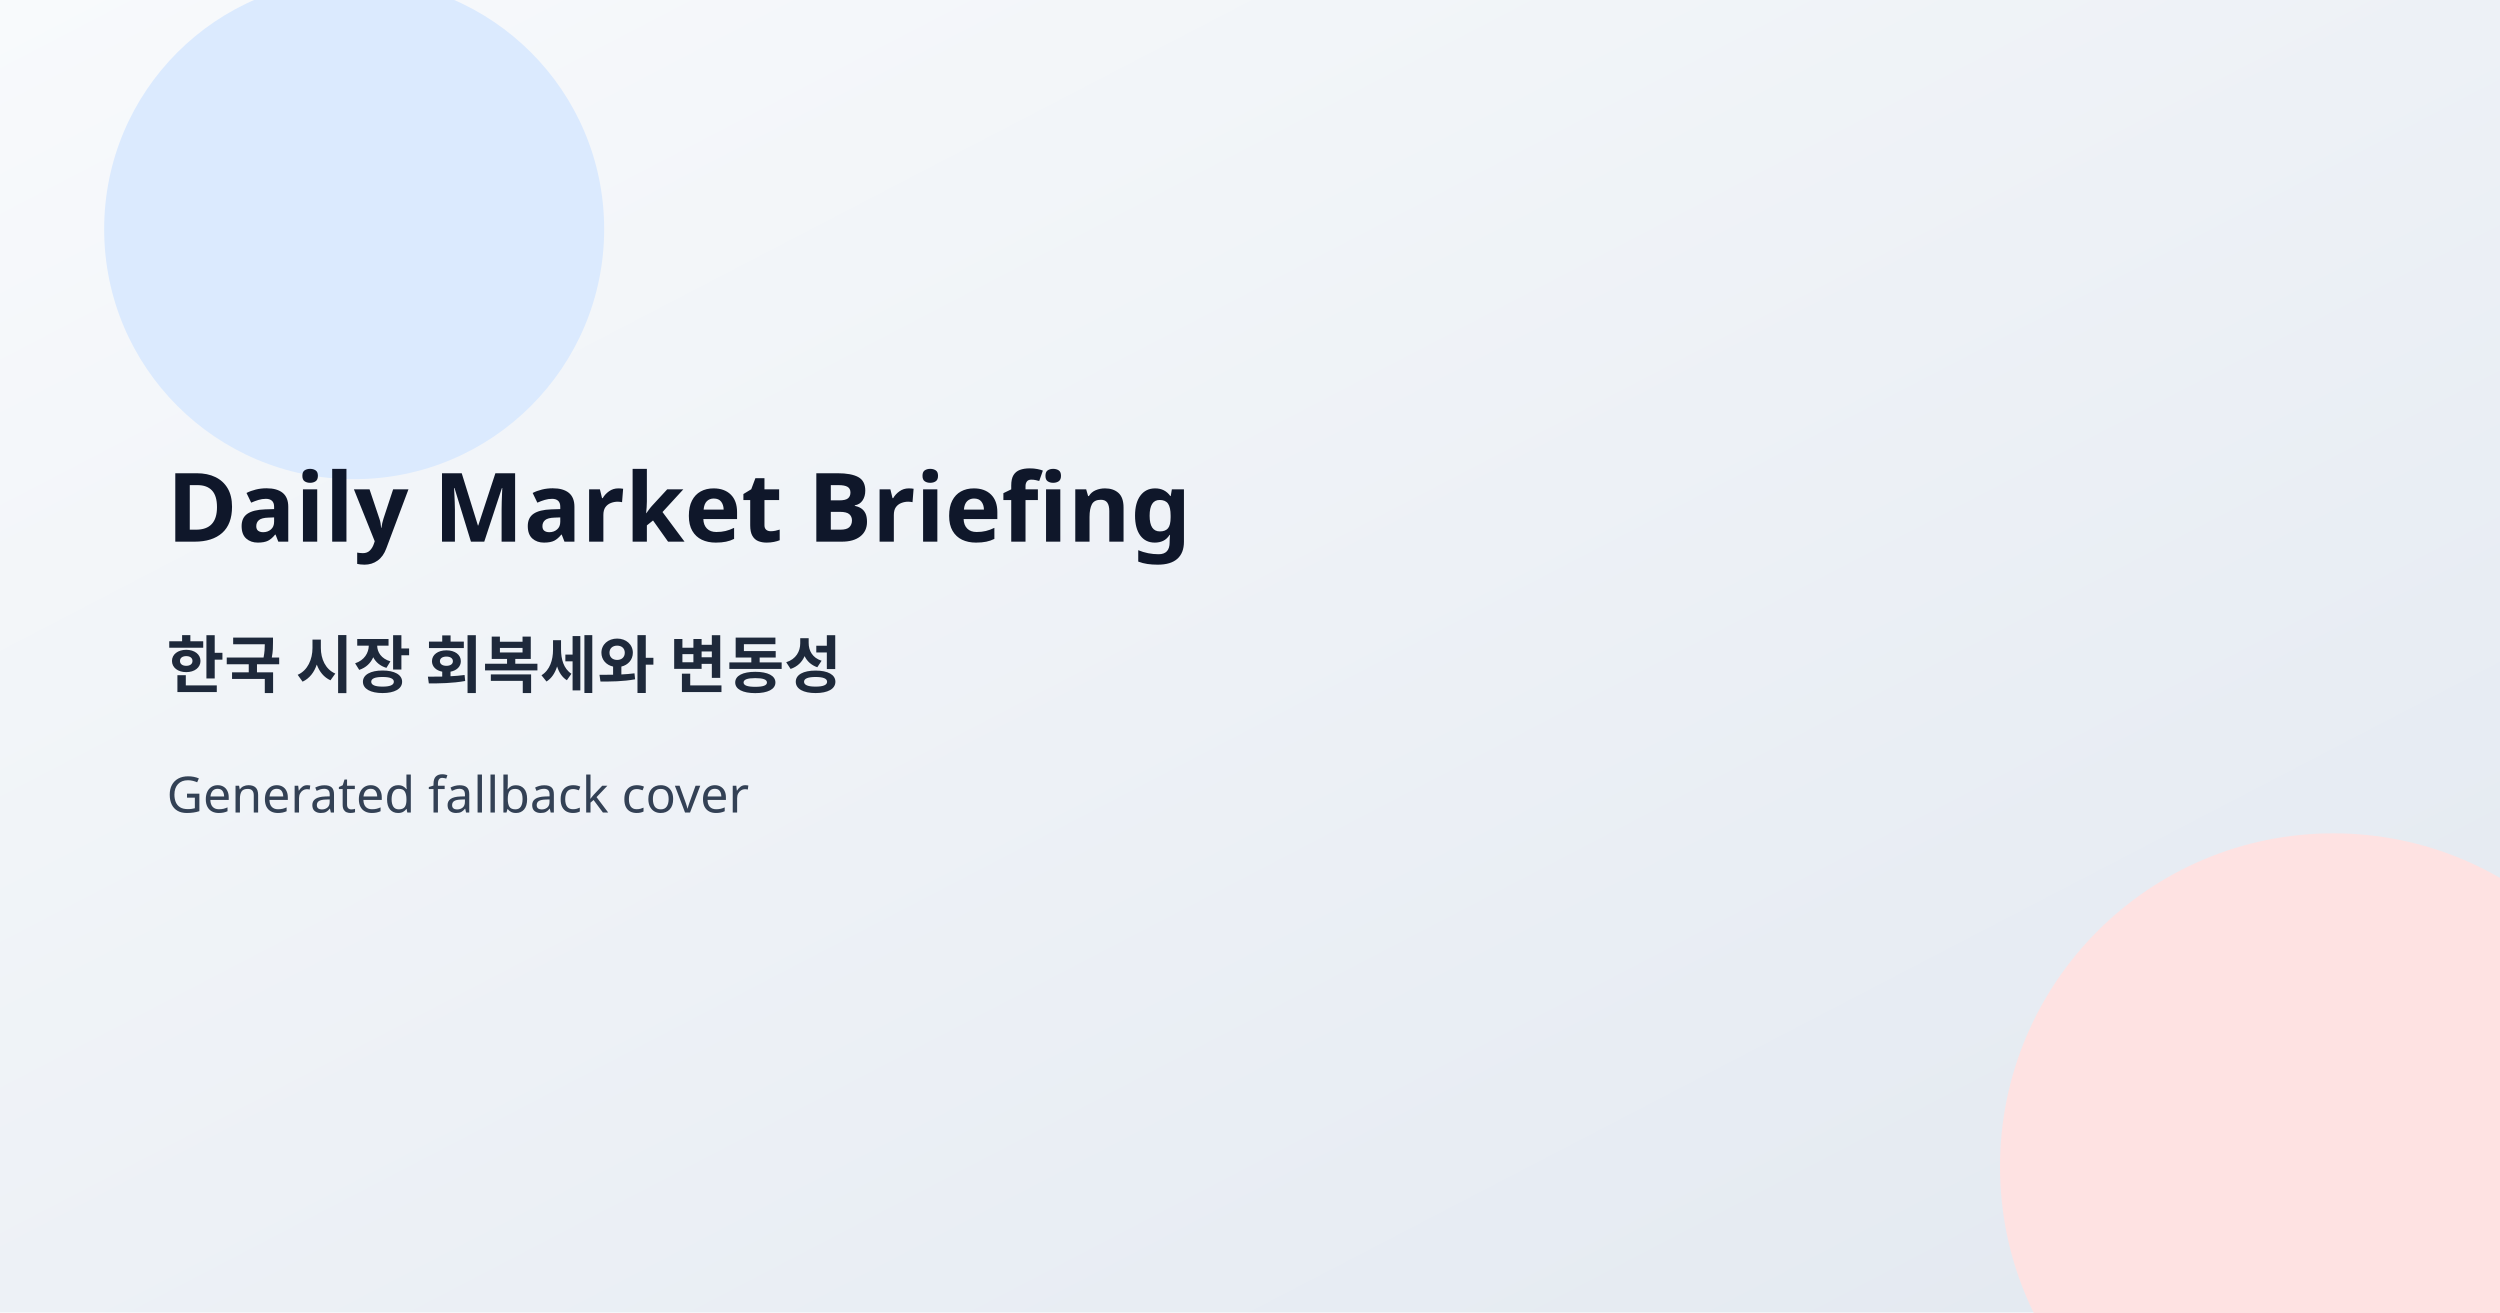
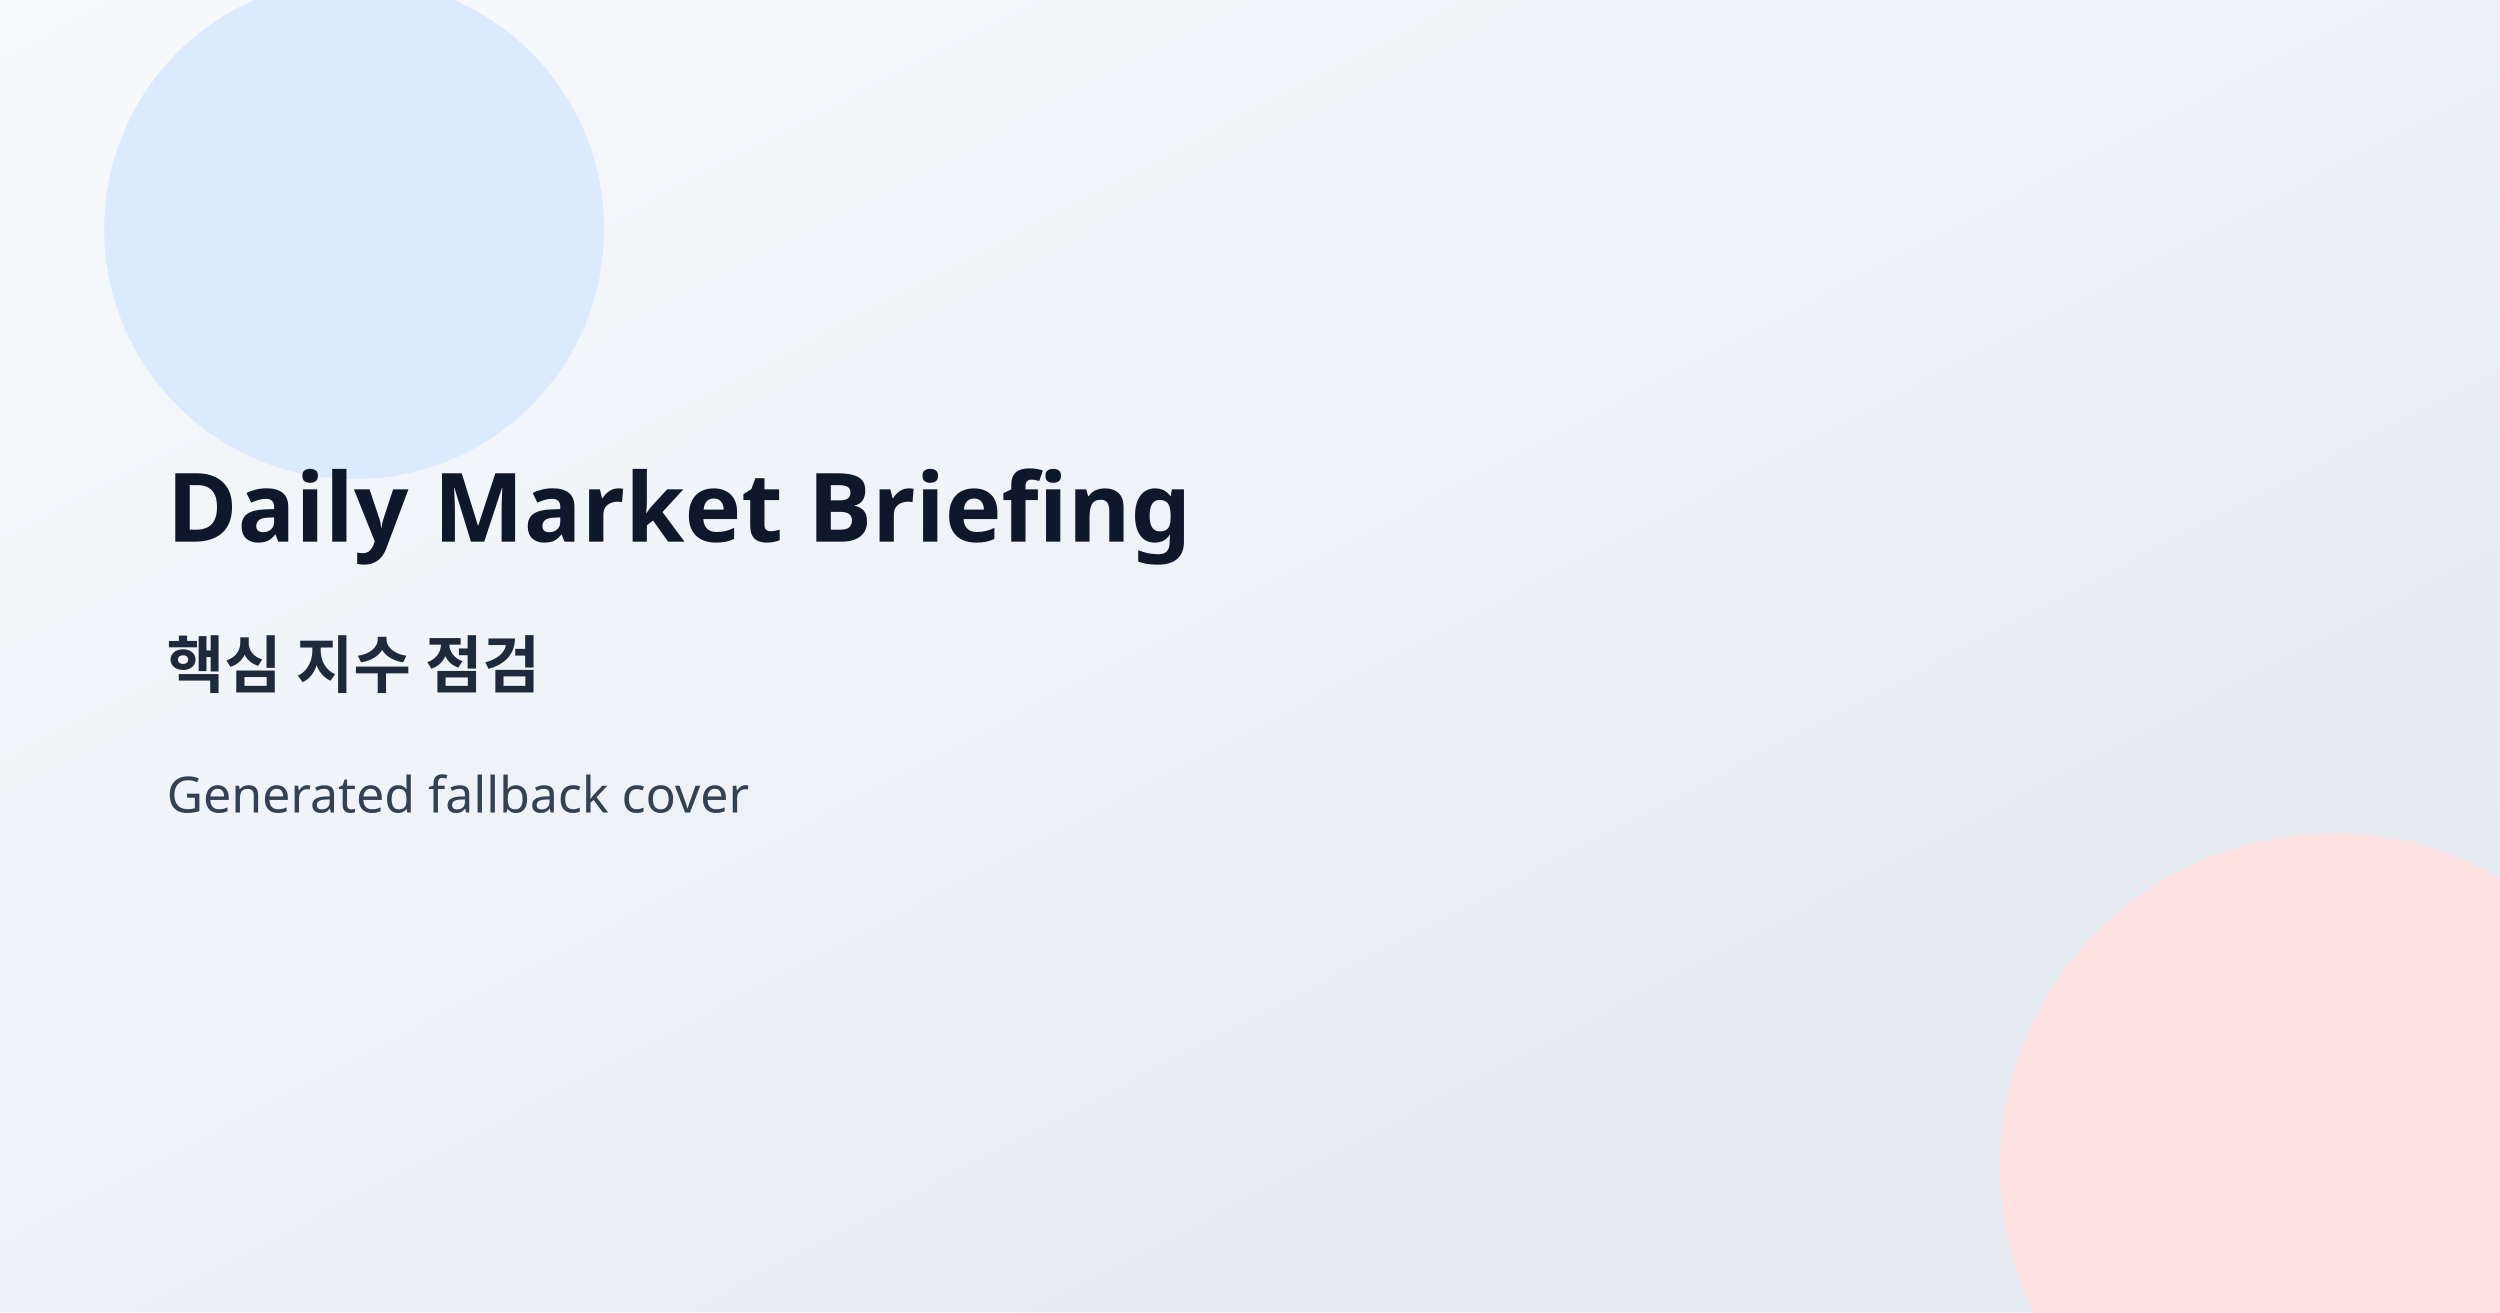
<svg xmlns="http://www.w3.org/2000/svg" width="1200" height="630" viewBox="0 0 1200 630">
  <defs>
    <linearGradient id="bg" x1="0" y1="0" x2="1" y2="1">
      <stop offset="0%" stop-color="#f8fafc" />
      <stop offset="100%" stop-color="#e2e8f0" />
    </linearGradient>
  </defs>
  <rect width="1200" height="630" fill="url(#bg)" />
  <circle cx="170" cy="110" r="120" fill="#dbeafe" />
  <circle cx="1120" cy="560" r="160" fill="#fee2e2" />
  <text x="80" y="260" font-family="Pretendard, sans-serif" font-size="46" font-weight="700" fill="#0f172a">Daily Market Briefing</text>
-   <text x="80" y="330" font-family="Pretendard, sans-serif" font-size="30" font-weight="600" fill="#1e293b">한국 시장 회복세와 변동성</text>
+   <text x="80" y="330" font-family="Pretendard, sans-serif" font-size="30" font-weight="600" fill="#1e293b">핵심 지수 점검</text>
  <text x="80" y="390" font-family="Pretendard, sans-serif" font-size="24" fill="#334155">Generated fallback cover</text>
</svg>
